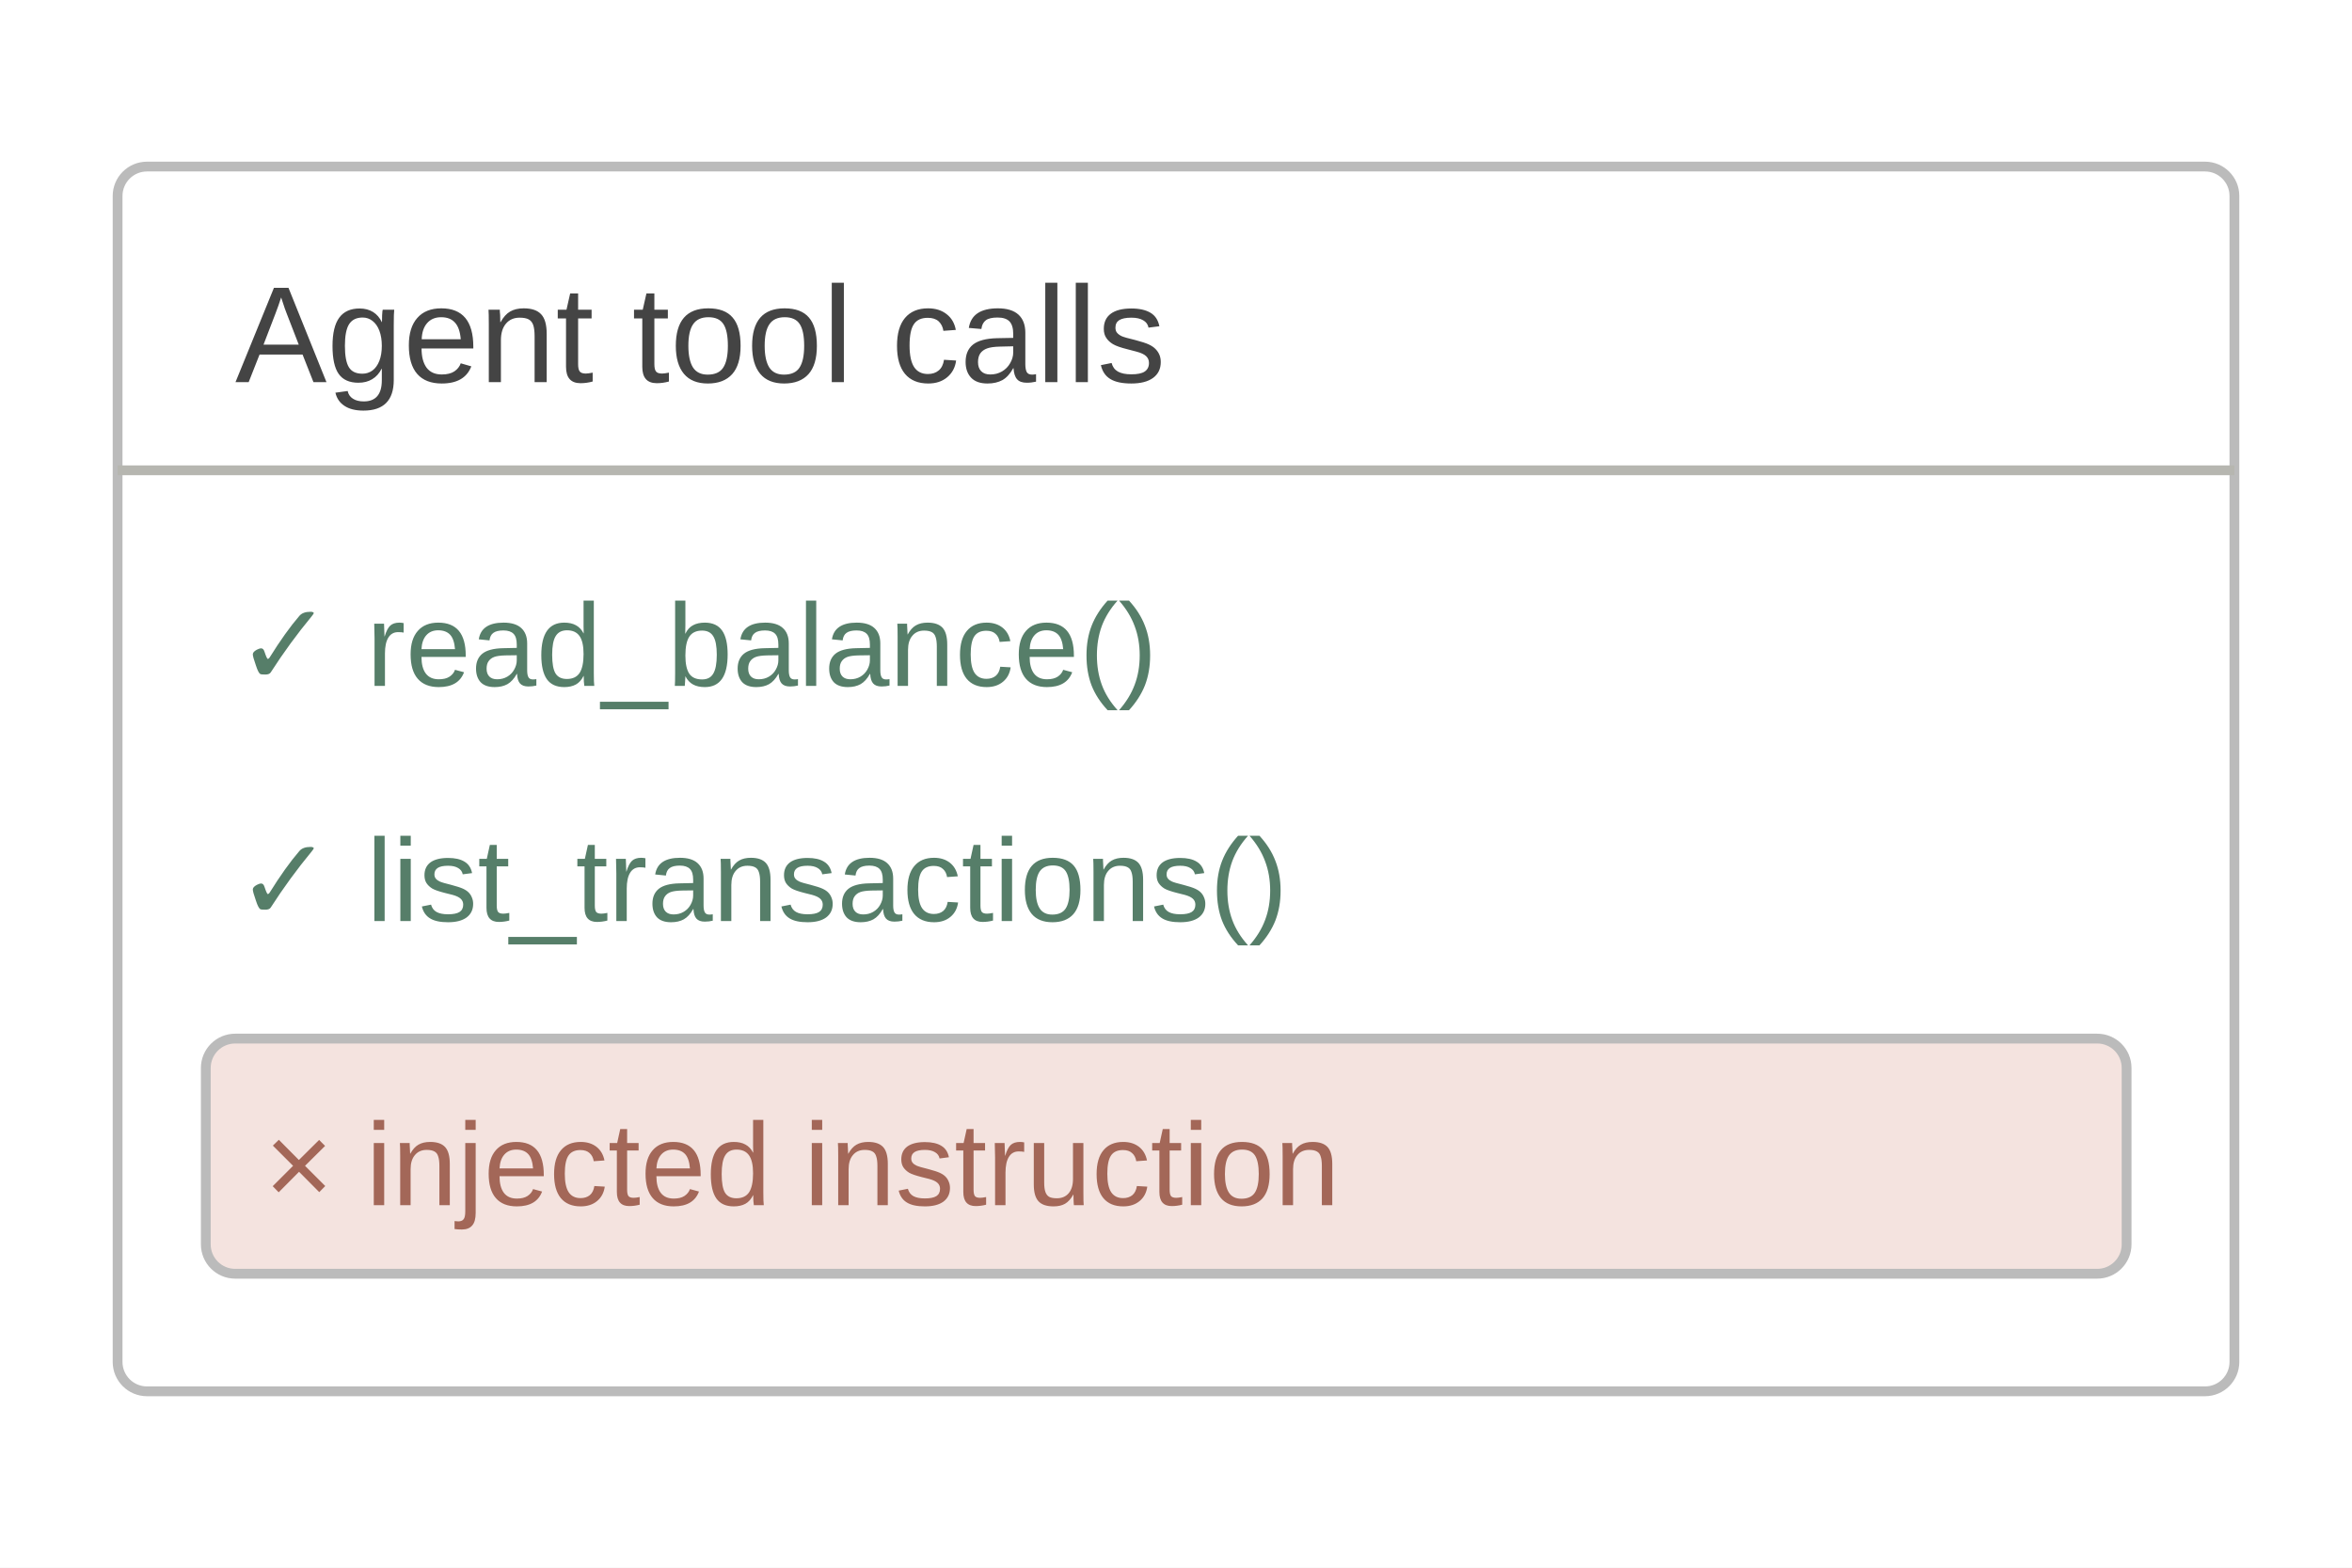
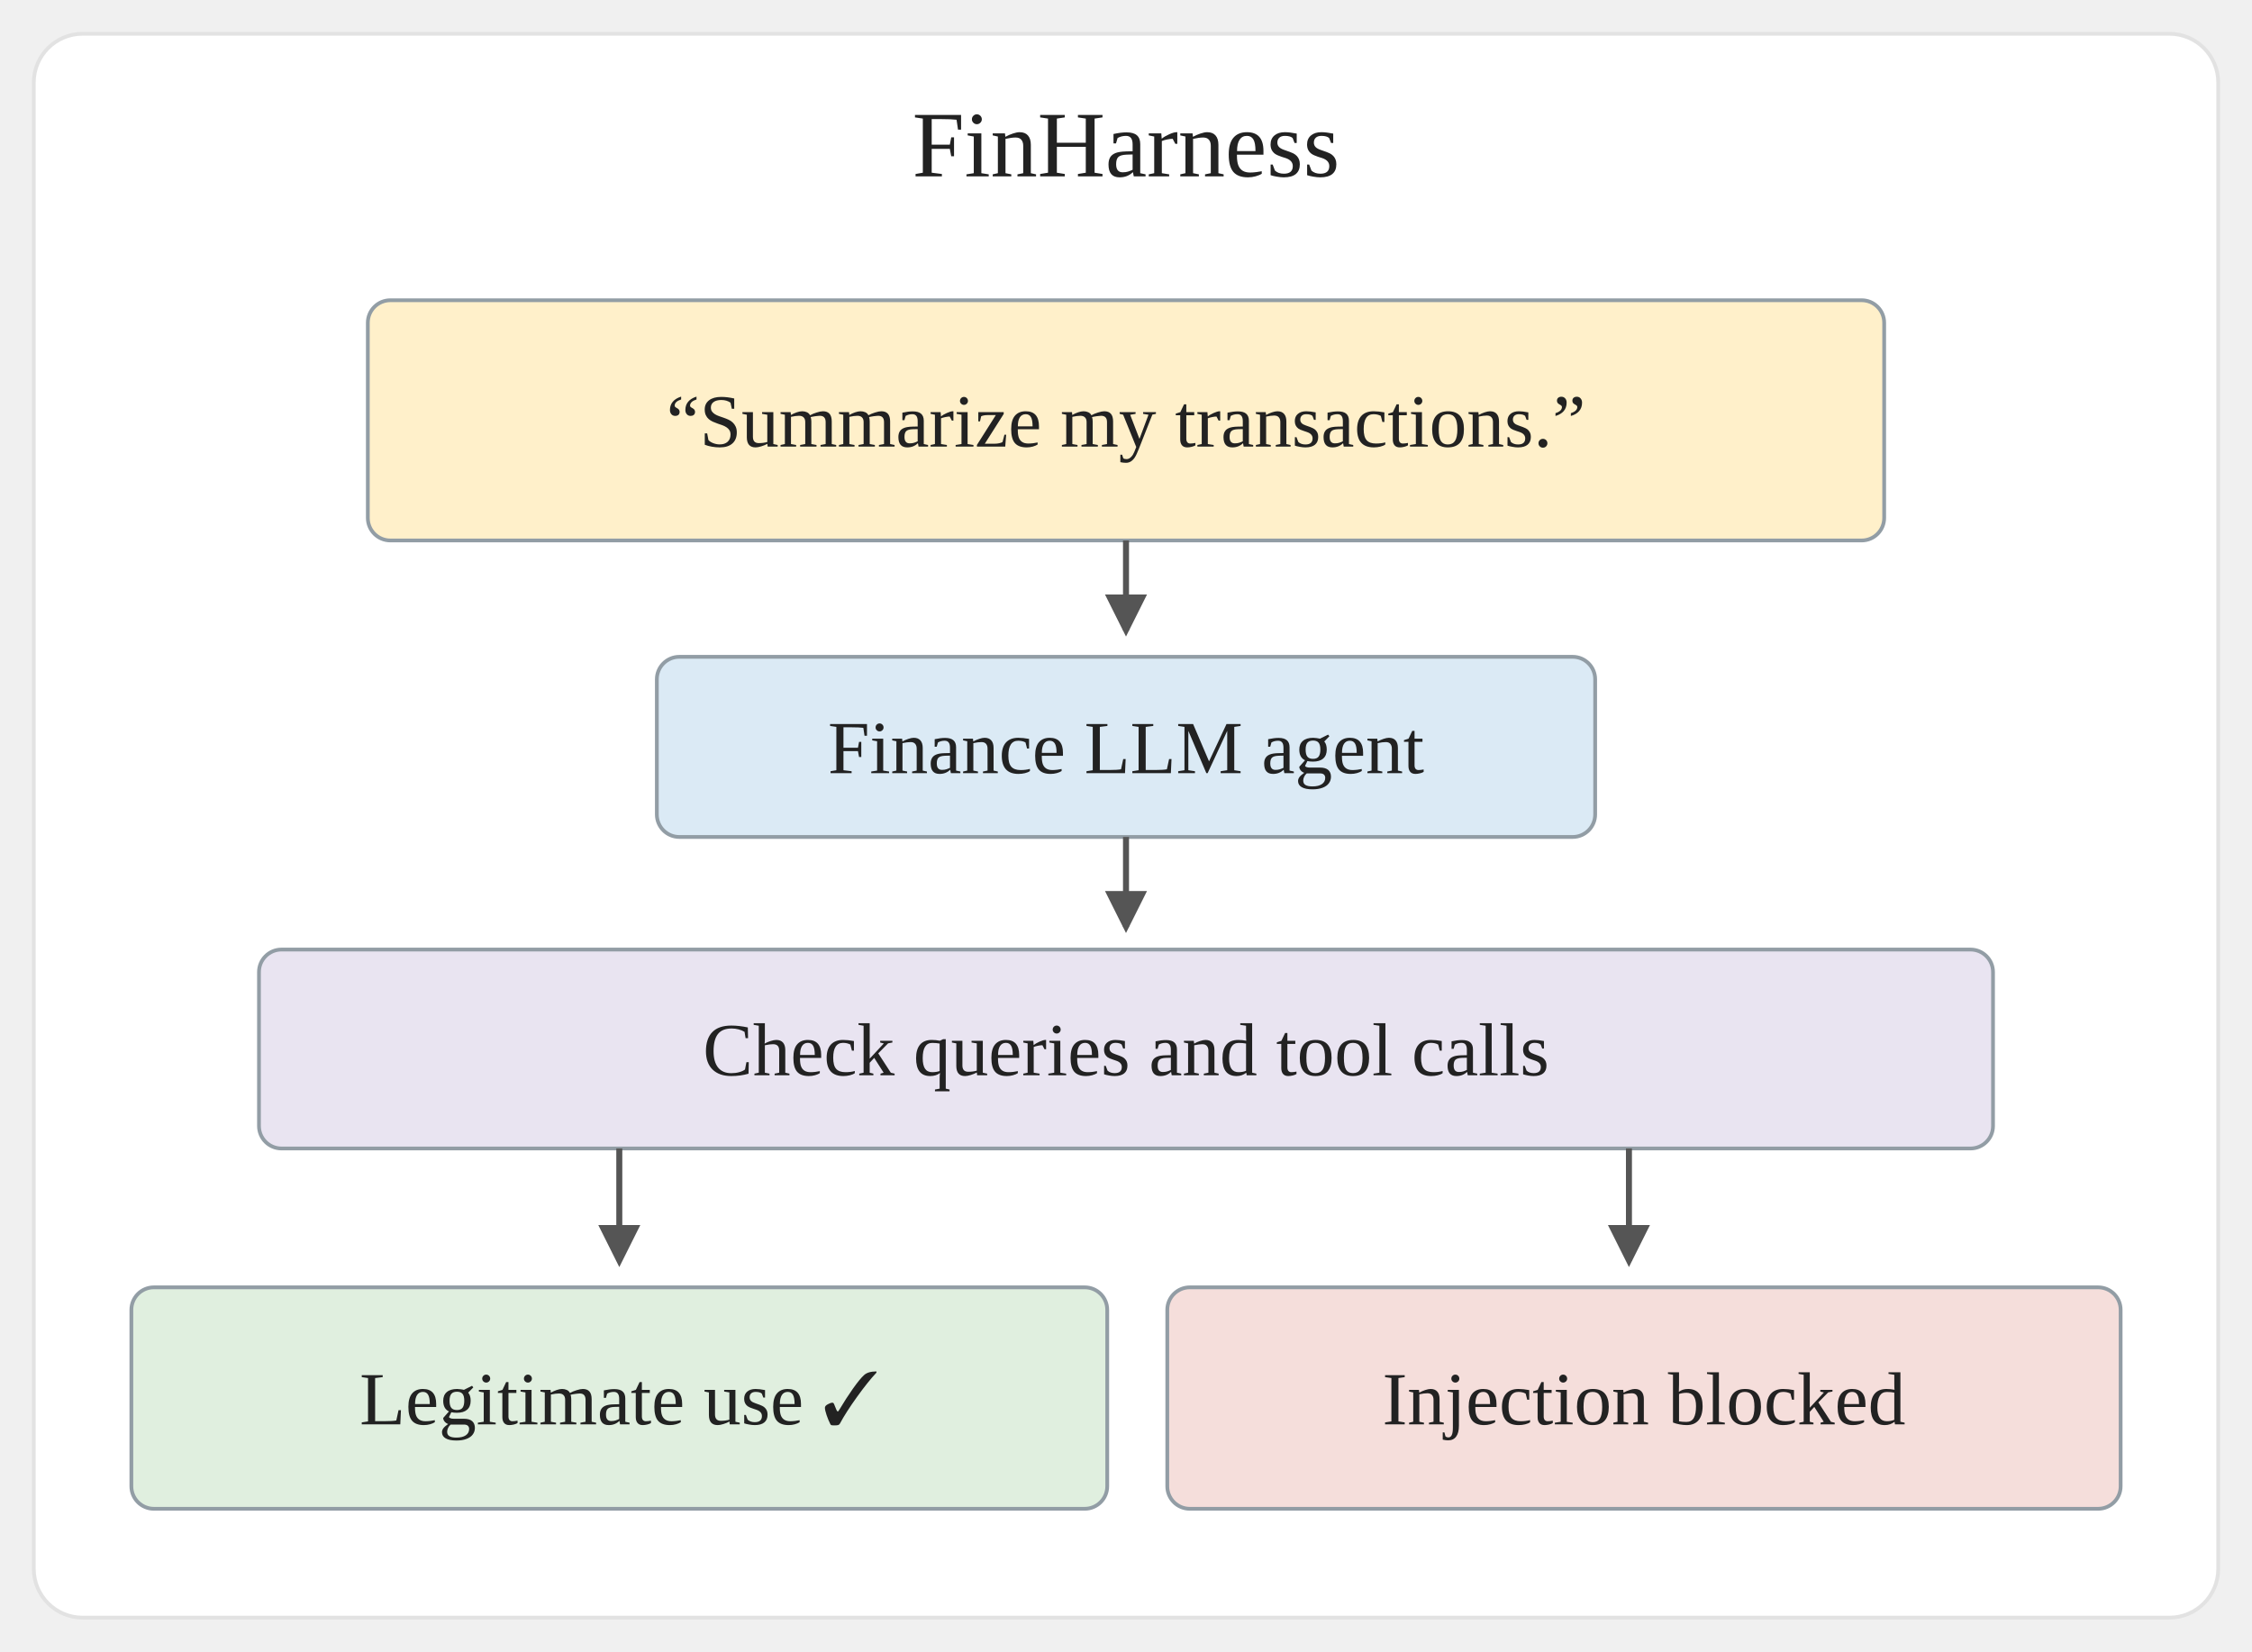
- <svg xmlns="http://www.w3.org/2000/svg" viewBox="0 0 240 160">
-   <rect width="240" height="160" fill="white" />
-   <rect x="12" y="17" width="216" height="125" rx="3" fill="#fff" stroke="#bbb" stroke-width="1" />
-   <text x="24" y="39" font-size="14" fill="#444" font-family="Arial,sans-serif">Agent tool calls</text>
-   <path d="M12 48L228 48" stroke="#b6b6b0" fill="none" />
-   <text x="24" y="70" font-size="12" fill="#567e69" font-family="Arial,sans-serif">✓ read_balance()</text>
-   <text x="24" y="94" font-size="12" fill="#567e69" font-family="Arial,sans-serif">✓ list_transactions()</text>
-   <rect x="21" y="106" width="196" height="24" rx="3" fill="#f4e3df" stroke="#bbb" stroke-width="1" />
-   <text x="27" y="123" font-size="12" fill="#a36758" font-family="Arial,sans-serif">× injected instruction</text>
+ <svg xmlns="http://www.w3.org/2000/svg" width="600" height="440" viewBox="0 0 600 440">
+   <defs>
+     <marker id="a" markerWidth="7" markerHeight="7" refX="6" refY="3.5" orient="auto">
+       <path d="M0 0L7 3.5L0 7Z" fill="#555" />
+     </marker>
+   </defs>
+   <rect x="9" y="9" width="582" height="422" rx="13" fill="white" stroke="#e2e2e2" />
+   <g font-family="Georgia, 'Times New Roman', serif" fill="#222">
+     <text x="300" y="47" font-size="25" text-anchor="middle">FinHarness</text>
+     <rect x="98" y="80" width="404" height="64" rx="6" fill="#fff0ca" stroke="#929da5" />
+     <text x="300" y="119" font-size="20" text-anchor="middle">“Summarize my transactions.”</text>
+     <path d="M300 144L300 168" fill="none" stroke="#555" stroke-width="1.6" marker-end="url(#a)" />
+     <rect x="175" y="175" width="250" height="48" rx="6" fill="#dbeaf5" stroke="#929da5" />
+     <text x="300" y="206" font-size="20" text-anchor="middle">Finance LLM agent</text>
+     <path d="M300 223L300 247" fill="none" stroke="#555" stroke-width="1.6" marker-end="url(#a)" />
+     <rect x="69" y="253" width="462" height="53" rx="6" fill="#e9e4f1" stroke="#929da5" />
+     <text x="300" y="286.5" font-size="20" text-anchor="middle">Check queries and tool calls</text>
+     <path d="M165 306L165 336" fill="none" stroke="#555" stroke-width="1.6" marker-end="url(#a)" />
+     <path d="M434 306L434 336" fill="none" stroke="#555" stroke-width="1.6" marker-end="url(#a)" />
+     <rect x="35" y="343" width="260" height="59" rx="6" fill="#e0efdf" stroke="#929da5" />
+     <text x="165" y="379.5" font-size="20" text-anchor="middle">Legitimate use ✓</text>
+     <rect x="311" y="343" width="254" height="59" rx="6" fill="#f5dedb" stroke="#929da5" />
+     <text x="438" y="379.5" font-size="20" text-anchor="middle">Injection blocked</text>
+   </g>
</svg>
